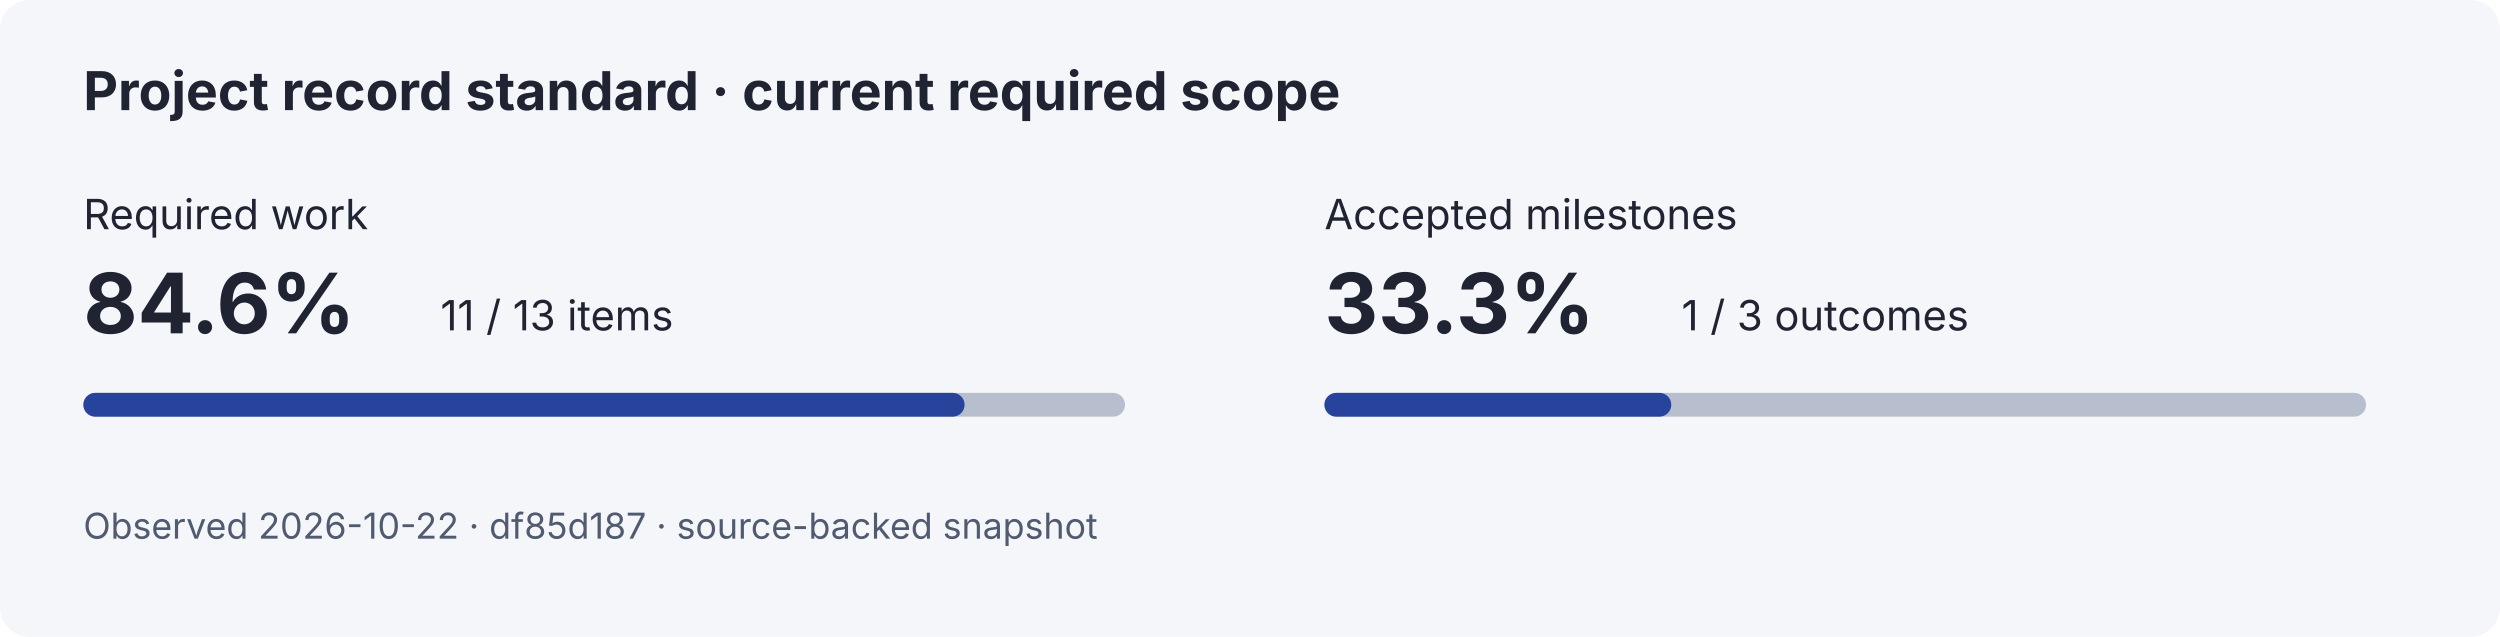
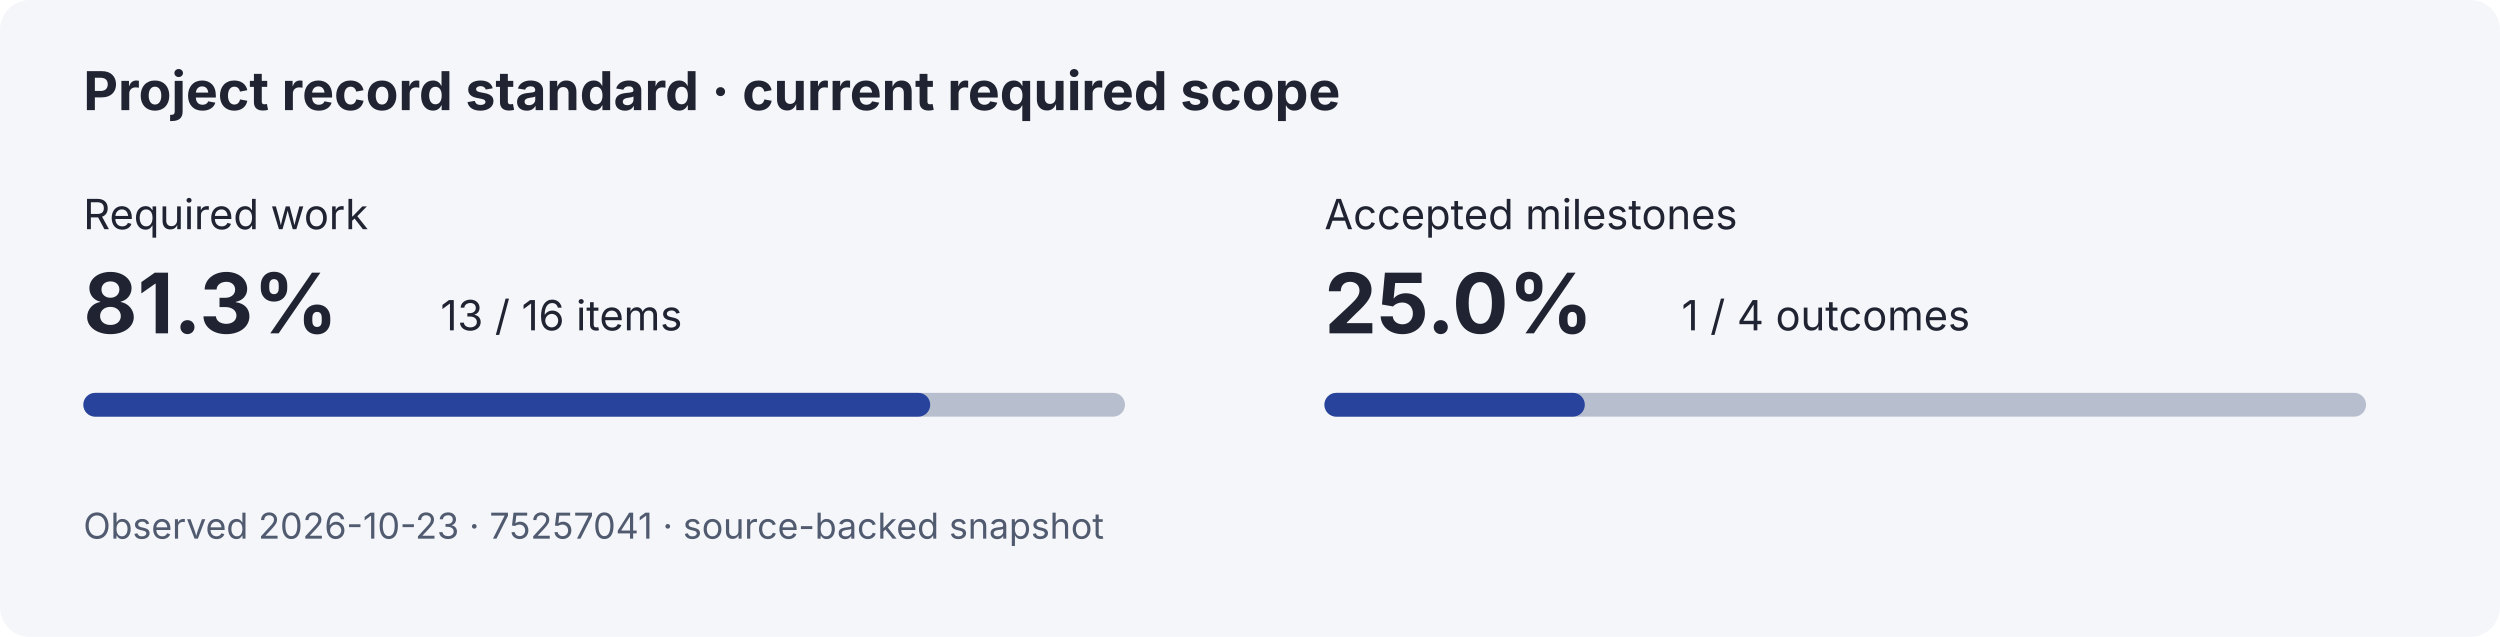
<svg xmlns="http://www.w3.org/2000/svg" role="img" aria-labelledby="title desc" viewBox="0 0 840 214">
  <rect width="840" height="214" rx="10" fill="#F5F6FA" />
  <g font-family="system-ui, -apple-system, sans-serif" fill="#202331">
    <text x="28" y="37" font-size="18" font-weight="700">Project record standard · current required scope</text>
    <text x="28" y="77" font-size="14">Required work</text>
-     <text x="28" y="112" font-size="28" font-weight="700">84.6%</text>
-     <text x="148" y="111" font-size="14">11 / 13 items</text>
+     <text x="28" y="112" font-size="28" font-weight="700">81.3%</text>
+     <text x="148" y="111" font-size="14">13 / 16 items</text>
    <rect x="28" y="132" width="350" height="8" rx="4" fill="#B7BECD" />
-     <rect x="28" y="132" width="296.10" height="8" rx="4" fill="#28439C" />
+     <rect x="28" y="132" width="284.55" height="8" rx="4" fill="#28439C" />
    <text x="445" y="77" font-size="14">Accepted milestones</text>
-     <text x="445" y="112" font-size="28" font-weight="700">33.3%</text>
-     <text x="565" y="111" font-size="14">1 / 3 outcomes</text>
+     <text x="445" y="112" font-size="28" font-weight="700">25.0%</text>
+     <text x="565" y="111" font-size="14">1 / 4 outcomes</text>
    <rect x="445" y="132" width="350" height="8" rx="4" fill="#B7BECD" />
-     <rect x="445" y="132" width="116.55" height="8" rx="4" fill="#28439C" />
-     <text x="28" y="181" font-size="12" fill="#515B70">Observed 2026-10-22 · df85d187 · source-backed snapshot</text>
+     <rect x="445" y="132" width="87.50" height="8" rx="4" fill="#28439C" />
+     <text x="28" y="181" font-size="12" fill="#515B70">Observed 2026-10-23 · 75257041 · source-backed snapshot</text>
  </g>
</svg>
